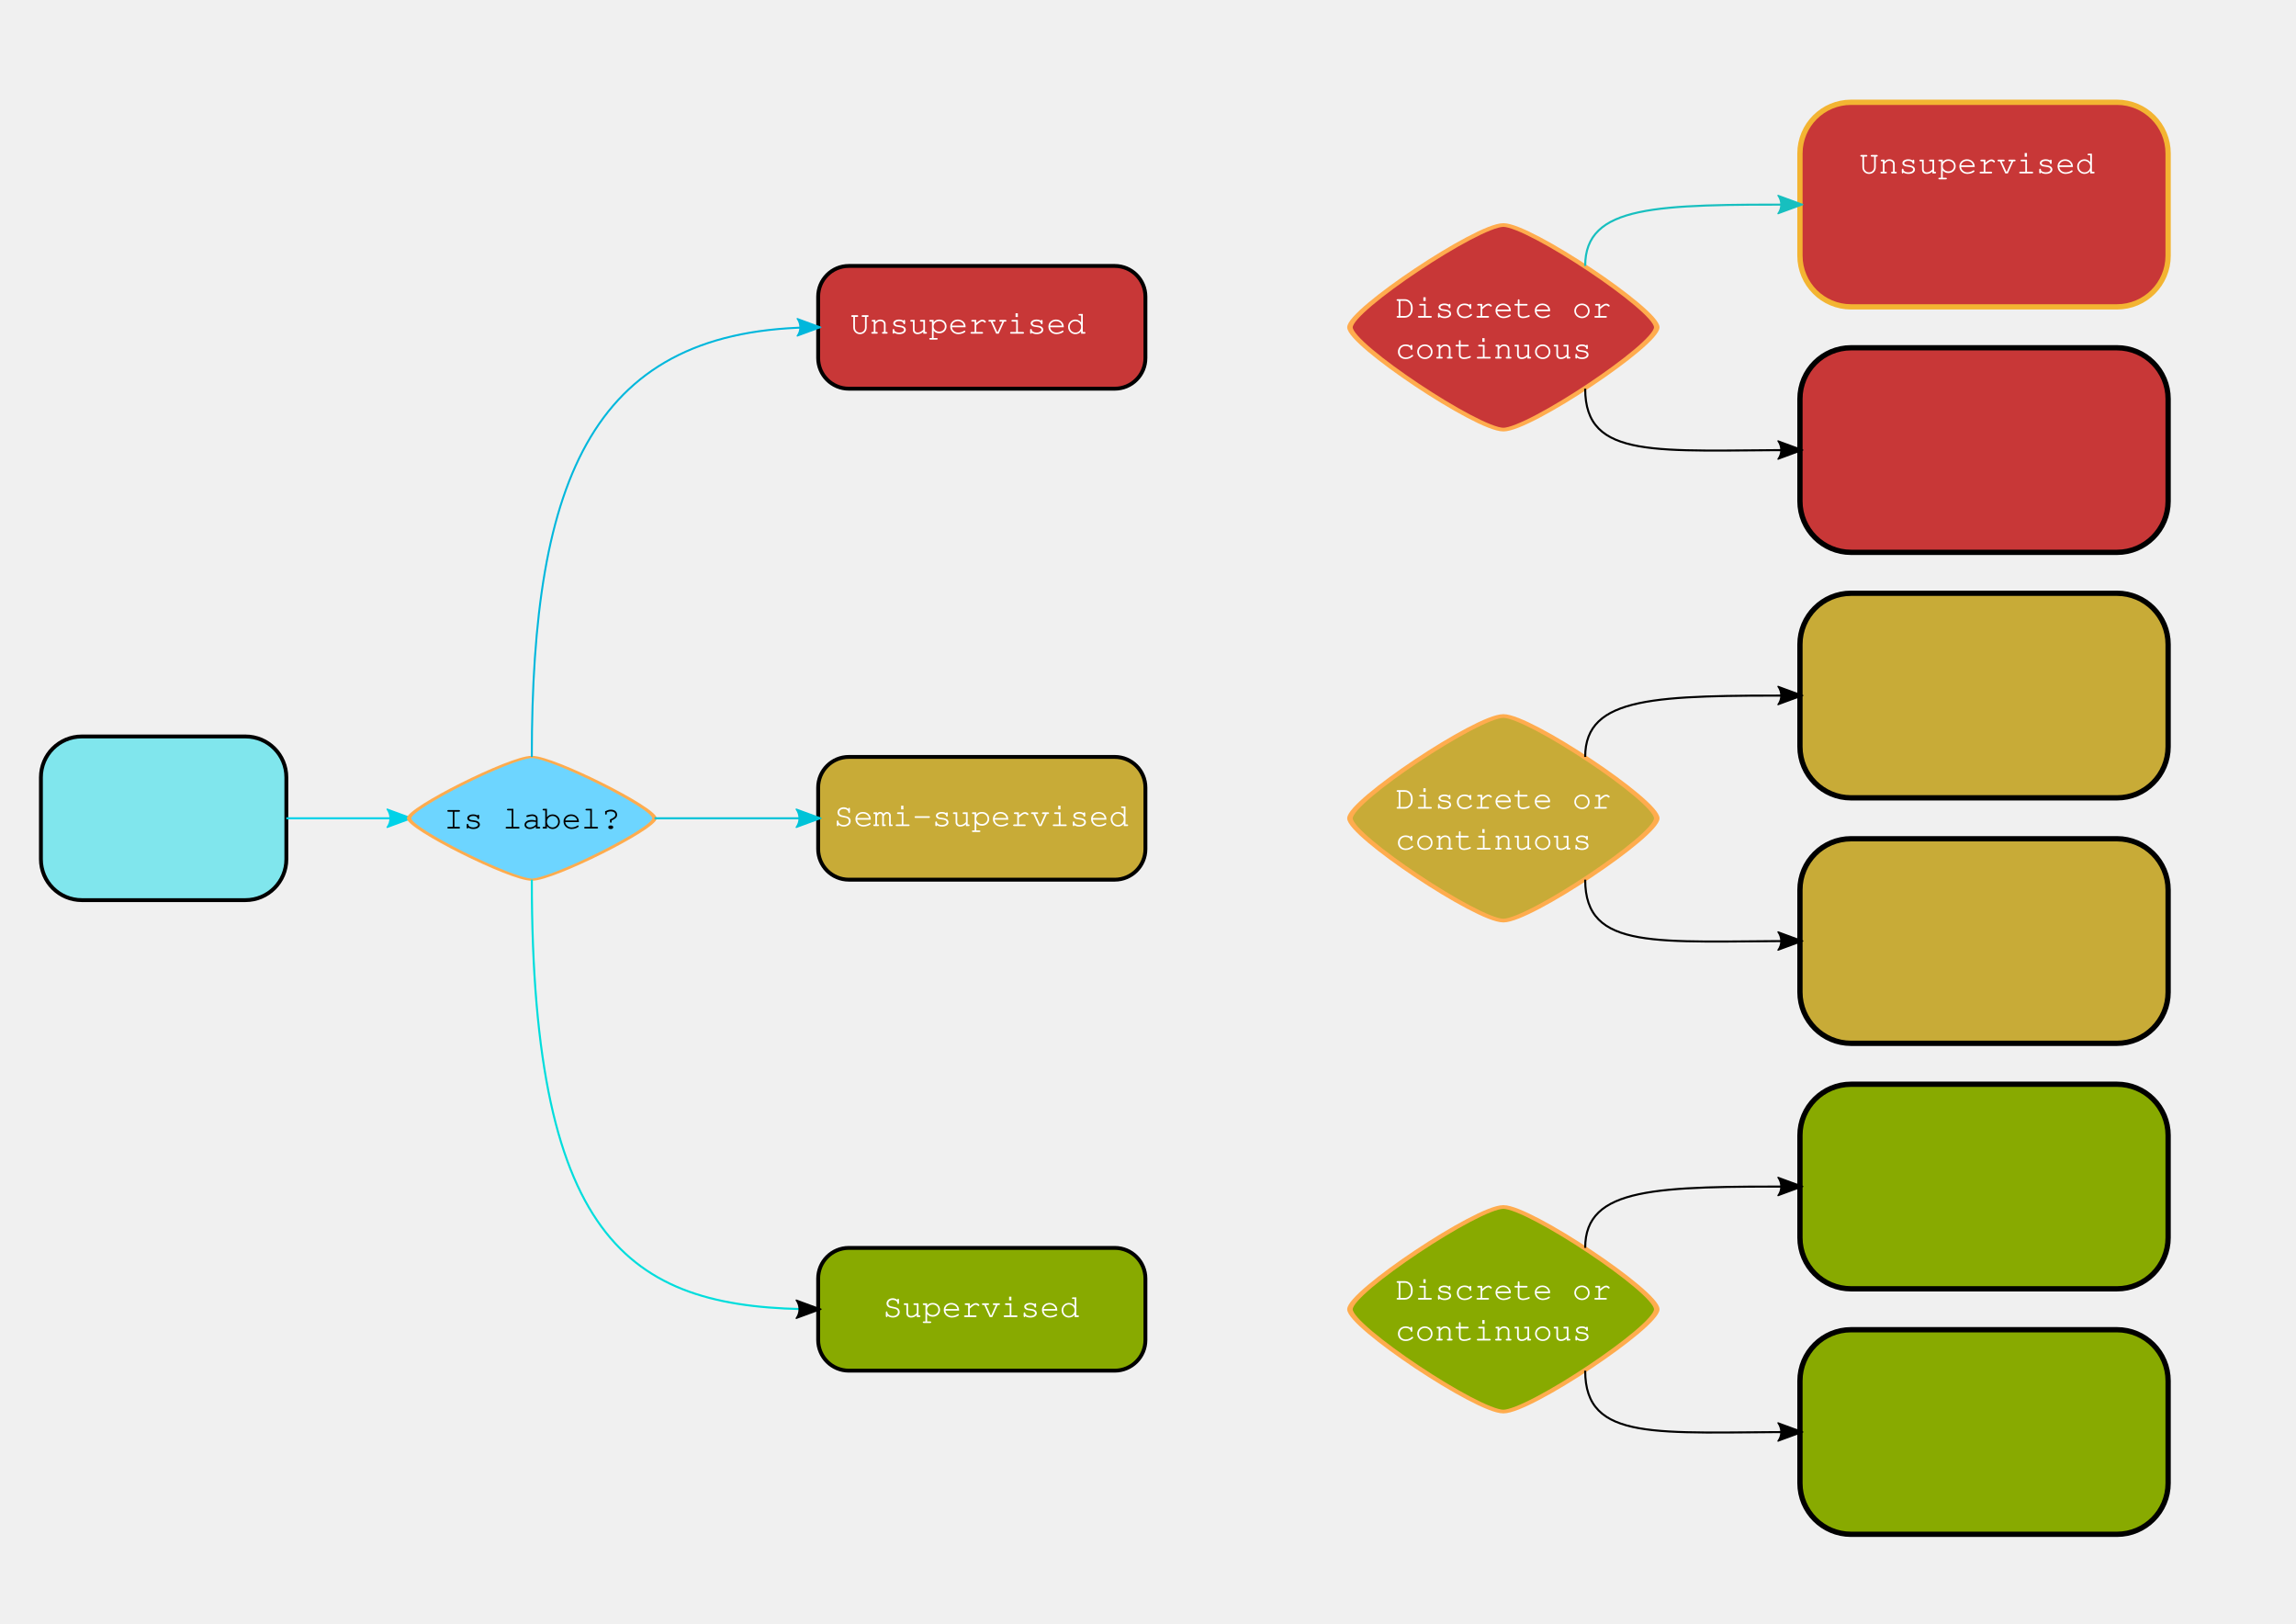
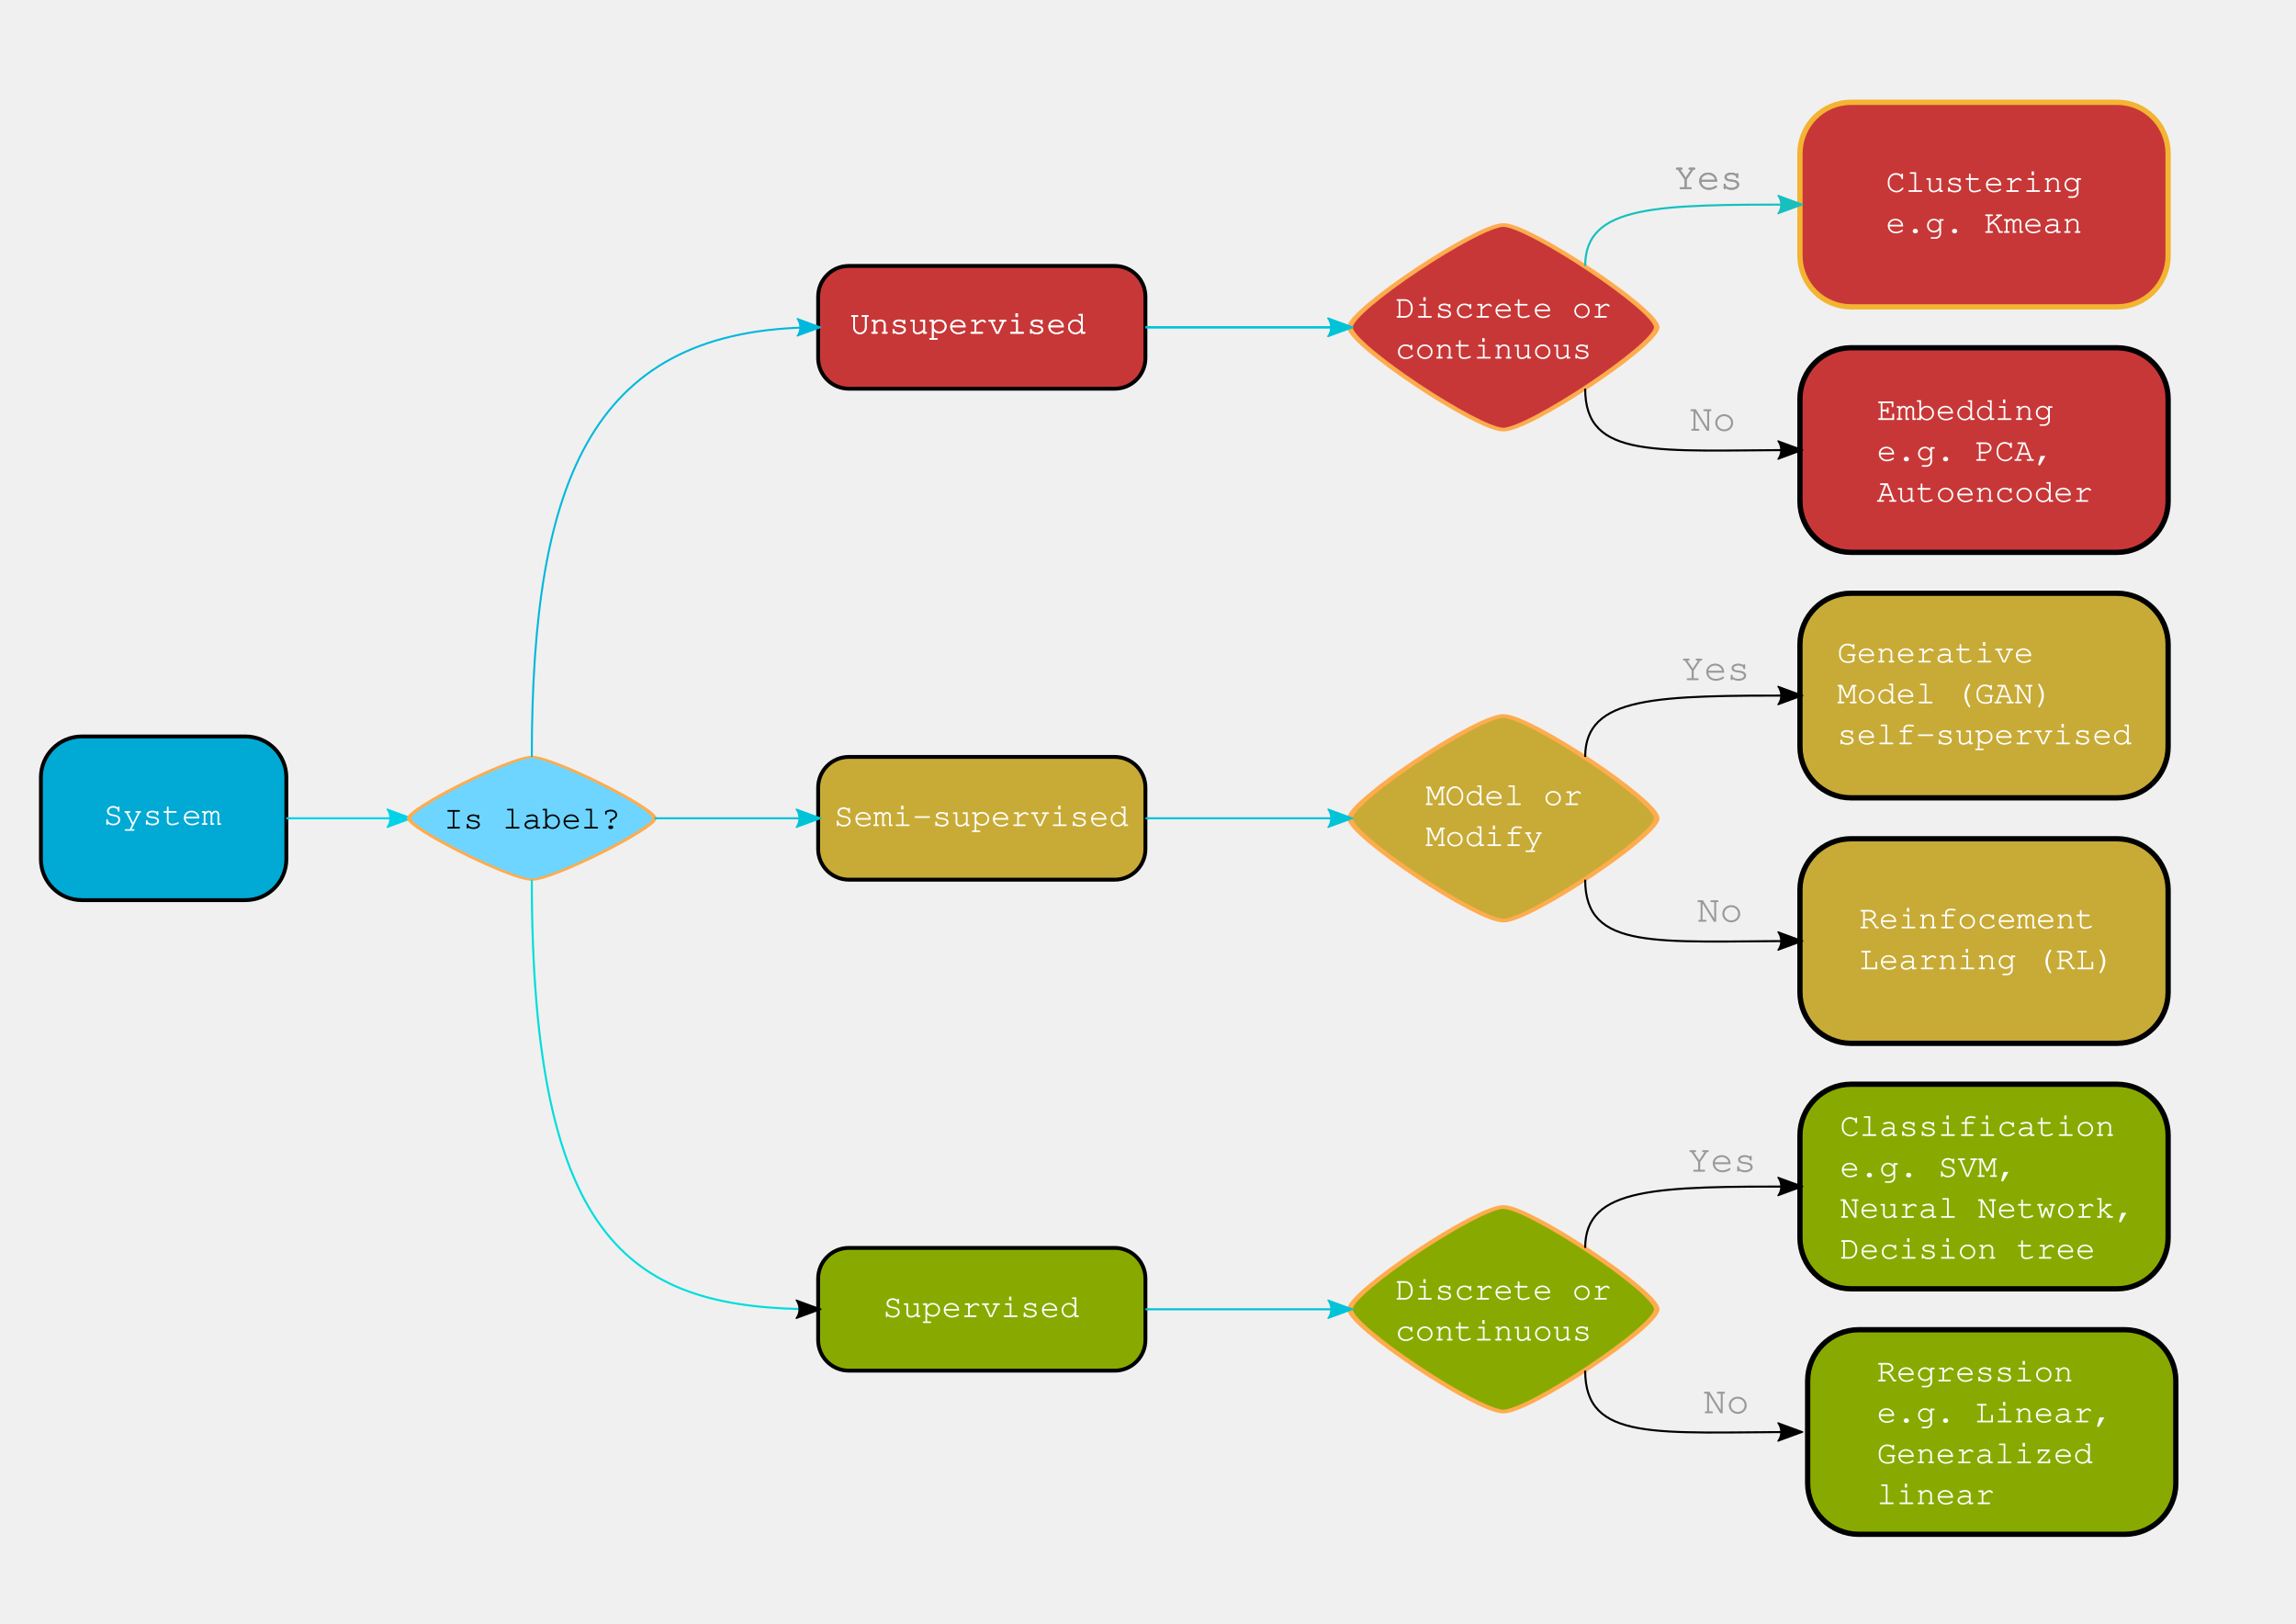
<svg xmlns="http://www.w3.org/2000/svg" xmlns:ns1="http://www.openswatchbook.org/uri/2009/osb" width="297mm" height="210mm" viewBox="0 0 297 210" version="1.1" id="svg10931">
  <defs id="defs10925">
    <marker style="overflow:visible;" id="marker27024" refX="0.0" refY="0.0" orient="auto">
      <path transform="scale(1.1) rotate(180) translate(1,0)" d="M 8.719,4.034 L -2.207,0.016 L 8.719,-4.002 C 6.973,-1.63 6.983,1.616 8.719,4.034 z " style="fill-rule:evenodd;stroke-width:0.625;stroke-linejoin:round;stroke:#000000;stroke-opacity:1;fill:#000000;fill-opacity:1" id="path27022" />
    </marker>
    <marker style="overflow:visible;" id="marker26924" refX="0.0" refY="0.0" orient="auto">
      <path transform="scale(1.1) rotate(180) translate(1,0)" d="M 8.719,4.034 L -2.207,0.016 L 8.719,-4.002 C 6.973,-1.63 6.983,1.616 8.719,4.034 z " style="fill-rule:evenodd;stroke-width:0.625;stroke-linejoin:round;stroke:#000000;stroke-opacity:1;fill:#000000;fill-opacity:1" id="path26922" />
    </marker>
    <marker style="overflow:visible;" id="marker26830" refX="0.0" refY="0.0" orient="auto">
      <path transform="scale(1.1) rotate(180) translate(1,0)" d="M 8.719,4.034 L -2.207,0.016 L 8.719,-4.002 C 6.973,-1.63 6.983,1.616 8.719,4.034 z " style="fill-rule:evenodd;stroke-width:0.625;stroke-linejoin:round;stroke:#000000;stroke-opacity:1;fill:#000000;fill-opacity:1" id="path26828" />
    </marker>
    <marker style="overflow:visible;" id="marker26742" refX="0.0" refY="0.0" orient="auto">
      <path transform="scale(1.1) rotate(180) translate(1,0)" d="M 8.719,4.034 L -2.207,0.016 L 8.719,-4.002 C 6.973,-1.63 6.983,1.616 8.719,4.034 z " style="fill-rule:evenodd;stroke-width:0.625;stroke-linejoin:round;stroke:#000000;stroke-opacity:1;fill:#000000;fill-opacity:1" id="path26740" />
    </marker>
    <marker style="overflow:visible;" id="marker26660" refX="0.0" refY="0.0" orient="auto">
      <path transform="scale(1.1) rotate(180) translate(1,0)" d="M 8.719,4.034 L -2.207,0.016 L 8.719,-4.002 C 6.973,-1.63 6.983,1.616 8.719,4.034 z " style="fill-rule:evenodd;stroke-width:0.625;stroke-linejoin:round;stroke:#000000;stroke-opacity:1;fill:#000000;fill-opacity:1" id="path26658" />
    </marker>
    <marker style="overflow:visible;" id="marker26584" refX="0.0" refY="0.0" orient="auto">
      <path transform="scale(1.1) rotate(180) translate(1,0)" d="M 8.719,4.034 L -2.207,0.016 L 8.719,-4.002 C 6.973,-1.63 6.983,1.616 8.719,4.034 z " style="fill-rule:evenodd;stroke-width:0.625;stroke-linejoin:round;stroke:#17bfbf;stroke-opacity:1;fill:#17bfbf;fill-opacity:1" id="path26582" />
    </marker>
    <marker style="overflow:visible;" id="marker26137" refX="0.0" refY="0.0" orient="auto">
      <path transform="scale(1.1) rotate(180) translate(1,0)" d="M 8.719,4.034 L -2.207,0.016 L 8.719,-4.002 C 6.973,-1.63 6.983,1.616 8.719,4.034 z " style="fill-rule:evenodd;stroke-width:0.625;stroke-linejoin:round;stroke:#00d2e8;stroke-opacity:1;fill:#00d2e8;fill-opacity:1" id="path26135" />
    </marker>
    <marker style="overflow:visible;" id="marker26067" refX="0.0" refY="0.0" orient="auto">
      <path transform="scale(1.1) rotate(180) translate(1,0)" d="M 8.719,4.034 L -2.207,0.016 L 8.719,-4.002 C 6.973,-1.63 6.983,1.616 8.719,4.034 z " style="fill-rule:evenodd;stroke-width:0.625;stroke-linejoin:round;stroke:#00b7dc;stroke-opacity:1;fill:#00b7dc;fill-opacity:1" id="path26065" />
    </marker>
    <marker style="overflow:visible;" id="marker26009" refX="0.0" refY="0.0" orient="auto">
      <path transform="scale(1.1) rotate(180) translate(1,0)" d="M 8.719,4.034 L -2.207,0.016 L 8.719,-4.002 C 6.973,-1.63 6.983,1.616 8.719,4.034 z " style="fill-rule:evenodd;stroke-width:0.625;stroke-linejoin:round;stroke:#000000;stroke-opacity:1;fill:#000000;fill-opacity:1" id="path26007" />
    </marker>
    <marker style="overflow:visible;" id="Arrow2Lend" refX="0.0" refY="0.0" orient="auto">
      <path transform="scale(1.1) rotate(180) translate(1,0)" d="M 8.719,4.034 L -2.207,0.016 L 8.719,-4.002 C 6.973,-1.63 6.983,1.616 8.719,4.034 z " style="fill-rule:evenodd;stroke-width:0.625;stroke-linejoin:round;stroke:#00c3d8;stroke-opacity:1;fill:#00c3d8;fill-opacity:1" id="path25197" />
    </marker>
    <marker style="overflow:visible;" id="marker25667" refX="0.0" refY="0.0" orient="auto">
      <path transform="scale(0.4) rotate(180) translate(10,0)" style="fill-rule:evenodd;stroke:#000000;stroke-width:1pt;stroke-opacity:1;fill:#000000;fill-opacity:1" d="M 0.0,0.0 L 5.0,-5.0 L -12.5,0.0 L 5.0,5.0 L 0.0,0.0 z " id="path25665" />
    </marker>
    <rect x="63.5" y="66.146" width="10.583" height="23.812" id="rect25538" />
    <marker style="overflow:visible;" id="Arrow2Mend" refX="0.0" refY="0.0" orient="auto">
      <path transform="scale(0.6) rotate(180) translate(0,0)" d="M 8.719,4.034 L -2.207,0.016 L 8.719,-4.002 C 6.973,-1.63 6.983,1.616 8.719,4.034 z " style="fill-rule:evenodd;stroke-width:0.625;stroke-linejoin:round;stroke:#000000;stroke-opacity:1;fill:#000000;fill-opacity:1" id="path25203" />
    </marker>
    <marker style="overflow:visible;" id="Arrow1Mend" refX="0.0" refY="0.0" orient="auto">
      <path transform="scale(0.4) rotate(180) translate(10,0)" style="fill-rule:evenodd;stroke:#000000;stroke-width:1pt;stroke-opacity:1;fill:#000000;fill-opacity:1" d="M 0.0,0.0 L 5.0,-5.0 L -12.5,0.0 L 5.0,5.0 L 0.0,0.0 z " id="path25185" />
    </marker>
    <marker style="overflow:visible" id="EmptyTriangleOutM" refX="0.0" refY="0.0" orient="auto">
      <path transform="scale(0.4) translate(-4.5,0)" style="fill-rule:evenodd;fill:#ffffff;stroke:#000000;stroke-width:1pt;stroke-opacity:1" d="M 5.77,0.0 L -2.88,5.0 L -2.88,-5.0 L 5.77,0.0 z " id="path25339" />
    </marker>
    <linearGradient id="linearGradient22619" ns1:paint="solid">
      <stop style="stop-color:#80e6ed;stop-opacity:1;" offset="0" id="stop22617" />
    </linearGradient>
    <symbol id="american_and">
      <g stroke-miterlimit="10" id="g13873">
        <path d="M 0.008,25.244 H 11.919 M 0.008,54.108 H 11.919 M 79.382,39.677 H 67.472" id="path13869" style="stroke-width:0.265" />
        <path d="m 11.919,10.814 v 57.728 c 27.776,0 55.553,-14.432 55.553,-28.863 0,-14.432 -27.776,-28.863 -55.553,-28.863" id="path13871" style="stroke-width:0.265" />
      </g>
    </symbol>
    <symbol id="core_transformer">
      <g stroke-miterlimit="10" id="g14189">
        <path d="m 23.709,23.417 c 4.356,0 7.885,2.168 7.885,4.838 0,2.67 -3.528,4.838 -7.885,4.838 -2.173,0 -3.943,-0.885 -3.943,-1.971 0,-1.092 1.77,-1.971 3.942,-1.971 4.357,0 7.885,2.162 7.885,4.832 0,2.675 -3.528,4.838 -7.885,4.838 -2.173,0 -3.943,-0.879 -3.943,-1.971 0,-1.086 1.77,-1.971 3.942,-1.971 4.357,0 7.885,2.168 7.885,4.838 0,2.67 -3.528,4.837 -7.885,4.837 -2.173,0 -3.943,-0.885 -3.943,-1.971 0,-1.092 1.77,-1.971 3.942,-1.971 4.357,0 7.885,2.163 7.885,4.838 0,2.67 -3.528,4.832 -7.885,4.832 -2.173,0 -3.943,-0.88 -3.943,-1.971 0,-1.087 1.77,-1.971 3.942,-1.971 4.357,0 7.885,2.168 7.885,4.837 0,2.67 -3.528,4.838 -7.885,4.838 m 31.961,-0.007 c -4.356,0 -7.885,-2.168 -7.885,-4.837 0,-2.67 3.528,-4.838 7.885,-4.838 2.173,0 3.937,0.885 3.937,1.971 0,1.092 -1.764,1.971 -3.937,1.971 -4.356,0 -7.885,-2.162 -7.885,-4.832 0,-2.675 3.528,-4.837 7.885,-4.837 2.173,0 3.937,0.879 3.937,1.971 0,1.086 -1.764,1.971 -3.937,1.971 -4.356,0 -7.885,-2.168 -7.885,-4.838 0,-2.67 3.528,-4.838 7.885,-4.838 2.173,0 3.937,0.885 3.937,1.971 0,1.092 -1.764,1.971 -3.937,1.971 -4.356,0 -7.885,-2.162 -7.885,-4.837 0,-2.67 3.528,-4.832 7.885,-4.832 2.173,0 3.937,0.879 3.937,1.971 0,1.087 -1.764,1.971 -3.937,1.971 -4.356,0 -7.885,-2.168 -7.885,-4.837 0,-2.67 3.528,-4.838 7.885,-4.838" id="path14183" style="stroke-width:0.265" />
        <path d="M 0.266,0.29 H 23.92 V 23.945 m 0,31.539 V 79.138 H 0.266 M 79.113,0.291 H 55.458 V 23.946 m 0,31.539 v 23.655 h 23.655" id="path14185" style="stroke-width:0.265" />
        <path d="M 41.662,59.423 V 19.997 M 37.72,59.423 V 19.997" id="path14187" style="stroke-width:0.265" />
      </g>
    </symbol>
    <symbol id="ic_arrow_forward_24px">
      <path d="M 3.175,1.058 2.802,1.431 4.278,2.91 H 1.058 V 3.44 H 4.278 L 2.802,4.919 3.175,5.292 5.292,3.175 Z" id="path25018" style="stroke-width:0.265" />
    </symbol>
+     <marker style="overflow:visible" id="Arrow2Lend-7" refX="0" refY="0" orient="auto">
+       <path transform="matrix(-1.1,0,0,-1.1,-1.1,0)" d="M 8.719,4.034 -2.207,0.016 8.719,-4.002 c -1.745,2.372 -1.735,5.617 -6e-7,8.035 z" style="fill:#00c3d8;fill-opacity:1;fill-rule:evenodd;stroke:#00c3d8;stroke-width:0.625;stroke-linejoin:round;stroke-opacity:1" id="path25197-6" />
+     </marker>
+     <marker style="overflow:visible" id="Arrow2Lend-7-8" refX="0" refY="0" orient="auto">
+       <path transform="matrix(-1.1,0,0,-1.1,-1.1,0)" d="M 8.719,4.034 -2.207,0.016 8.719,-4.002 c -1.745,2.372 -1.735,5.617 -6e-7,8.035 z" style="fill:#00c3d8;fill-opacity:1;fill-rule:evenodd;stroke:#00c3d8;stroke-width:0.625;stroke-linejoin:round;stroke-opacity:1" id="path25197-6-3" />
+     </marker>
+     <marker style="overflow:visible" id="Arrow2Lend-7-8-2" refX="0" refY="0" orient="auto">
+       <path transform="matrix(-1.1,0,0,-1.1,-1.1,0)" d="M 8.719,4.034 -2.207,0.016 8.719,-4.002 c -1.745,2.372 -1.735,5.617 -6e-7,8.035 z" style="fill:#00c3d8;fill-opacity:1;fill-rule:evenodd;stroke:#00c3d8;stroke-width:0.625;stroke-linejoin:round;stroke-opacity:1" id="path25197-6-3-9" />
+     </marker>
+     <marker style="overflow:visible" id="Arrow2Lend-7-8-0" refX="0" refY="0" orient="auto">
+       <path transform="matrix(-1.1,0,0,-1.1,-1.1,0)" d="M 8.719,4.034 -2.207,0.016 8.719,-4.002 c -1.745,2.372 -1.735,5.617 -6e-7,8.035 z" style="fill:#00c3d8;fill-opacity:1;fill-rule:evenodd;stroke:#00c3d8;stroke-width:0.625;stroke-linejoin:round;stroke-opacity:1" id="path25197-6-3-92" />
+     </marker>
  </defs>
  <g id="layer1">
-     <rect style="opacity:1;fill:#80e6ed;fill-opacity:1;fill-rule:evenodd;stroke:#000000;stroke-width:0.5;stroke-linecap:round;stroke-linejoin:round;stroke-miterlimit:4;stroke-dasharray:none" id="rect20697" width="31.75" height="21.167" x="5.292" y="95.25" ry="5.292" />
+     <rect style="opacity:1;fill:#00aad4;fill-opacity:1;fill-rule:evenodd;stroke:#000000;stroke-width:0.5;stroke-linecap:round;stroke-linejoin:round;stroke-miterlimit:4;stroke-dasharray:none" id="rect20697" width="31.75" height="21.167" x="5.292" y="95.25" ry="5.292" />
    <path style="opacity:1;fill:none;stroke:#00d2e8;stroke-width:0.265;stroke-linecap:butt;stroke-linejoin:miter;stroke-miterlimit:4;stroke-dasharray:none;stroke-opacity:1;marker-end:url(#marker26137)" d="M 37.042,105.833 H 52.917" id="path25174" />
    <path style="opacity:1;fill:#6dd5ff;fill-opacity:1;fill-rule:evenodd;stroke:#ffac4e;stroke-width:0.524;stroke-linecap:round;stroke-linejoin:round;stroke-miterlimit:4;stroke-dasharray:none;stroke-dashoffset:0;stroke-opacity:1" id="path25522" d="m 91.281,41.01 c 0,2.47 -12.083,14.552 -14.552,14.552 -2.47,0 -14.552,-12.083 -14.552,-14.552 0,-2.47 12.083,-14.552 14.552,-14.552 2.47,0 14.552,12.083 14.552,14.552 z" transform="matrix(1.090909,0,0,0.5454544,-14.91289,83.46402)" />
    <text xml:space="preserve" style="font-size:4.233px;line-height:1.25;font-family:Courier;-inkscape-font-specification:Courier;stroke-width:0.265" x="57.411" y="107.16" id="text25534">
      <tspan id="tspan25532" x="57.411" y="107.16" style="font-size:4.233px;stroke-width:0.265">Is label?</tspan>
    </text>
    <text xml:space="preserve" id="text25536" style="font-size:10.583px;line-height:1.25;font-family:Courier;-inkscape-font-specification:Courier;white-space:pre;shape-inside:url(#rect25538);" />
    <rect style="fill:#c83737;fill-opacity:1;fill-rule:evenodd;stroke:#000000;stroke-width:0.5;stroke-linecap:round;stroke-linejoin:round;stroke-miterlimit:4;stroke-dasharray:none" id="rect20697-7" width="42.333" height="15.875" x="105.833" y="34.396" ry="3.969" />
    <rect style="fill:#c8ab37;fill-opacity:1;fill-rule:evenodd;stroke:#000000;stroke-width:0.5;stroke-linecap:round;stroke-linejoin:round;stroke-miterlimit:4;stroke-dasharray:none" id="rect20697-9" width="42.333" height="15.875" x="105.833" y="97.896" ry="3.969" />
    <rect style="fill:#88aa00;fill-opacity:1;fill-rule:evenodd;stroke:#000000;stroke-width:0.5;stroke-linecap:round;stroke-linejoin:round;stroke-miterlimit:4;stroke-dasharray:none" id="rect20697-7-7" width="42.333" height="15.875" x="105.833" y="161.396" ry="3.969" />
    <path style="fill:none;stroke:#00b7dc;stroke-width:0.253px;stroke-linecap:butt;stroke-linejoin:miter;stroke-opacity:1;marker-end:url(#marker26067)" d="m 68.792,97.896 c 10e-7,-36.236 7.938,-55.562 37.042,-55.562" id="path25597" />
    <path style="fill:none;stroke:#00dddc;stroke-width:0.265;stroke-linecap:butt;stroke-linejoin:miter;stroke-miterlimit:4;stroke-dasharray:none;stroke-opacity:1;marker-end:url(#marker26009)" d="m 68.792,113.771 c 10e-7,47.625 13.229,55.562 37.042,55.562" id="path25599" />
    <path style="fill:none;stroke:#00c3d8;stroke-width:0.265;stroke-linecap:butt;stroke-linejoin:miter;stroke-miterlimit:4;stroke-dasharray:none;stroke-opacity:1;marker-end:url(#Arrow2Lend)" d="M 84.667,105.833 H 105.833" id="path25663" />
-     <text xml:space="preserve" style="font-size:4.233px;line-height:1.25;font-family:Courier;-inkscape-font-specification:Courier;stroke-width:0.265;fill:#ffffff;" x="109.969" y="43.155" id="text25534-0">
-       <tspan id="tspan25532-2" x="109.969" y="43.155" style="font-size:4.233px;stroke:none;stroke-width:0.265;stroke-opacity:1;fill:#ffffff;">Unsupervised</tspan>
+     <text xml:space="preserve" style="font-size:4.233px;line-height:1.25;font-family:Courier;-inkscape-font-specification:Courier;fill:#ffffff;stroke-width:0.265" x="109.969" y="43.155" id="text25534-0">
+       <tspan id="tspan25532-2" x="109.969" y="43.155" style="font-size:4.233px;fill:#ffffff;stroke:none;stroke-width:0.265;stroke-opacity:1">Unsupervised</tspan>
    </text>
-     <text xml:space="preserve" style="font-size:4.233px;line-height:1.25;font-family:Courier;-inkscape-font-specification:Courier;stroke-width:0.265;fill:#ffffff;" x="107.866" y="106.843" id="text25534-0-4">
-       <tspan id="tspan25532-2-5" x="107.866" y="106.843" style="font-size:4.233px;stroke-width:0.265;fill:#ffffff;">Semi-supervised</tspan>
+     <text xml:space="preserve" style="font-size:4.233px;line-height:1.25;font-family:Courier;-inkscape-font-specification:Courier;fill:#ffffff;stroke-width:0.265" x="107.866" y="106.843" id="text25534-0-4">
+       <tspan id="tspan25532-2-5" x="107.866" y="106.843" style="font-size:4.233px;fill:#ffffff;stroke-width:0.265">Semi-supervised</tspan>
    </text>
-     <text xml:space="preserve" style="font-size:4.233px;line-height:1.25;font-family:Courier;-inkscape-font-specification:Courier;stroke-width:0.265;fill:#ffffff;" x="114.212" y="170.343" id="text25534-0-49">
-       <tspan id="tspan25532-2-9" x="114.212" y="170.343" style="font-size:4.233px;stroke-width:0.265;fill:#ffffff;">Supervised</tspan>
+     <text xml:space="preserve" style="font-size:4.233px;line-height:1.25;font-family:Courier;-inkscape-font-specification:Courier;fill:#ffffff;stroke-width:0.265" x="114.212" y="170.343" id="text25534-0-49">
+       <tspan id="tspan25532-2-9" x="114.212" y="170.343" style="font-size:4.233px;fill:#ffffff;stroke-width:0.265">Supervised</tspan>
    </text>
    <path style="fill:#c83737;fill-opacity:1;fill-rule:evenodd;stroke:#ffac4e;stroke-width:0.524;stroke-linecap:round;stroke-linejoin:round;stroke-miterlimit:4;stroke-dasharray:none;stroke-dashoffset:0;stroke-opacity:1" id="path25522-3" transform="matrix(1.363636,0,0,0.9090907,89.83806,5.051146)" d="m 91.281,41.01 c 0,2.47 -12.083,14.552 -14.552,14.552 -2.47,0 -14.552,-12.083 -14.552,-14.552 0,-2.47 12.083,-14.552 14.552,-14.552 2.47,0 14.552,12.083 14.552,14.552 z" />
-     <text xml:space="preserve" style="font-size:4.233px;line-height:1.25;font-family:Courier;-inkscape-font-specification:Courier;stroke-width:0.265;fill:#ffffff;" x="180.505" y="41.084" id="text25534-6">
-       <tspan id="tspan25532-5" x="180.505" y="41.084" style="font-size:4.233px;stroke-width:0.265;fill:#ffffff;">Discrete or</tspan>
-       <tspan x="180.505" y="46.375" style="font-size:4.233px;stroke-width:0.265;fill:#ffffff;" id="tspan26341">continuous</tspan>
+     <text xml:space="preserve" style="font-size:4.233px;line-height:1.25;font-family:Courier;-inkscape-font-specification:Courier;fill:#ffffff;stroke-width:0.265" x="180.505" y="41.084" id="text25534-6">
+       <tspan id="tspan25532-5" x="180.505" y="41.084" style="font-size:4.233px;fill:#ffffff;stroke-width:0.265">Discrete or</tspan>
+       <tspan x="180.505" y="46.375" style="font-size:4.233px;fill:#ffffff;stroke-width:0.265" id="tspan26341">continuous</tspan>
    </text>
    <path style="fill:#c8ab37;fill-opacity:1;fill-rule:evenodd;stroke:#ffac4e;stroke-width:0.524;stroke-linecap:round;stroke-linejoin:round;stroke-miterlimit:4;stroke-dasharray:none;stroke-dashoffset:0;stroke-opacity:1" id="path25522-3-8" transform="matrix(1.363636,0,0,0.9090907,89.83806,68.55115)" d="m 91.281,41.01 c 0,2.47 -12.083,14.552 -14.552,14.552 -2.47,0 -14.552,-12.083 -14.552,-14.552 0,-2.47 12.083,-14.552 14.552,-14.552 2.47,0 14.552,12.083 14.552,14.552 z" />
-     <text xml:space="preserve" style="font-size:4.233px;line-height:1.25;font-family:Courier;-inkscape-font-specification:Courier;stroke-width:0.265;fill:#ffffff;" x="180.505" y="104.584" id="text25534-6-0">
-       <tspan id="tspan25532-5-9" x="180.505" y="104.584" style="font-size:4.233px;stroke-width:0.265;fill:#ffffff;">Discrete or</tspan>
-       <tspan x="180.505" y="109.875" style="font-size:4.233px;stroke-width:0.265;fill:#ffffff;" id="tspan26341-5">continuous</tspan>
+     <text xml:space="preserve" style="font-size:4.233px;line-height:1.25;font-family:Courier;-inkscape-font-specification:Courier;fill:#ffffff;stroke-width:0.265" x="184.399" y="104.128" id="text25534-6-0">
+       <tspan id="tspan25532-5-9" x="184.399" y="104.128" style="font-size:4.233px;fill:#ffffff;stroke-width:0.265">MOdel or</tspan>
+       <tspan x="184.399" y="109.42" style="font-size:4.233px;fill:#ffffff;stroke-width:0.265" id="tspan26341-5">Modify</tspan>
    </text>
    <path style="fill:#88aa00;fill-opacity:1;fill-rule:evenodd;stroke:#ffac4e;stroke-width:0.524;stroke-linecap:round;stroke-linejoin:round;stroke-miterlimit:4;stroke-dasharray:none;stroke-dashoffset:0;stroke-opacity:1" id="path25522-3-5" transform="matrix(1.363636,0,0,0.9090907,89.83806,132.0512)" d="m 91.281,41.01 c 0,2.47 -12.083,14.552 -14.552,14.552 -2.47,0 -14.552,-12.083 -14.552,-14.552 0,-2.47 12.083,-14.552 14.552,-14.552 2.47,0 14.552,12.083 14.552,14.552 z" />
-     <text xml:space="preserve" style="font-size:4.233px;line-height:1.25;font-family:Courier;-inkscape-font-specification:Courier;stroke-width:0.265;fill:#ffffff;" x="180.505" y="168.084" id="text25534-6-1">
-       <tspan id="tspan25532-5-0" x="180.505" y="168.084" style="font-size:4.233px;stroke-width:0.265;fill:#ffffff;">Discrete or</tspan>
-       <tspan x="180.505" y="173.375" style="font-size:4.233px;stroke-width:0.265;fill:#ffffff;" id="tspan26341-9">continuous</tspan>
+     <text xml:space="preserve" style="font-size:4.233px;line-height:1.25;font-family:Courier;-inkscape-font-specification:Courier;fill:#ffffff;stroke-width:0.265" x="180.505" y="168.084" id="text25534-6-1">
+       <tspan id="tspan25532-5-0" x="180.505" y="168.084" style="font-size:4.233px;fill:#ffffff;stroke-width:0.265">Discrete or</tspan>
+       <tspan x="180.505" y="173.375" style="font-size:4.233px;fill:#ffffff;stroke-width:0.265" id="tspan26341-9">continuous</tspan>
    </text>
    <rect style="fill:#c83737;fill-opacity:1;fill-rule:evenodd;stroke:#f3b432;stroke-width:0.685;stroke-linecap:round;stroke-linejoin:round;stroke-miterlimit:4;stroke-dasharray:none;stroke-opacity:1" id="rect20697-7-0" width="47.625" height="26.458" x="232.833" y="13.229" ry="6.615" />
-     <text xml:space="preserve" style="font-size:4.233px;line-height:1.25;font-family:Courier;-inkscape-font-specification:Courier;stroke-width:0.265;fill:#ffffff;" x="240.503" y="22.43" id="text25534-0-1">
-       <tspan id="tspan25532-2-6" x="240.503" y="22.43" style="font-size:4.233px;stroke-width:0.265;fill:#ffffff;">Unsupervised</tspan>
+     <text xml:space="preserve" style="font-size:4.233px;line-height:1.25;font-family:Courier;-inkscape-font-specification:Courier;fill:#ffffff;stroke-width:0.265" x="243.947" y="24.822" id="text25534-0-1">
+       <tspan id="tspan25532-2-6" x="243.947" y="24.822" style="font-size:4.233px;fill:#ffffff;stroke-width:0.265">Clustering</tspan>
+       <tspan x="243.947" y="30.114" style="font-size:4.233px;fill:#ffffff;stroke-width:0.265" id="tspan27230">e.g. Kmean</tspan>
    </text>
    <rect style="fill:#c83737;fill-opacity:1;fill-rule:evenodd;stroke:#000000;stroke-width:0.685;stroke-linecap:round;stroke-linejoin:round;stroke-miterlimit:4;stroke-dasharray:none" id="rect20697-7-0-3" width="47.625" height="26.458" x="232.833" y="44.979" ry="6.615" />
    <rect style="fill:#c8ab37;fill-opacity:1;fill-rule:evenodd;stroke:#000000;stroke-width:0.685;stroke-linecap:round;stroke-linejoin:round;stroke-miterlimit:4;stroke-dasharray:none" id="rect20697-7-0-6" width="47.625" height="26.458" x="232.833" y="76.729" ry="6.615" />
    <rect style="fill:#c8ab37;fill-opacity:1;fill-rule:evenodd;stroke:#000000;stroke-width:0.685;stroke-linecap:round;stroke-linejoin:round;stroke-miterlimit:4;stroke-dasharray:none" id="rect20697-7-0-0" width="47.625" height="26.458" x="232.833" y="108.479" ry="6.615" />
    <rect style="fill:#88aa00;fill-opacity:1;fill-rule:evenodd;stroke:#000000;stroke-width:0.685;stroke-linecap:round;stroke-linejoin:round;stroke-miterlimit:4;stroke-dasharray:none" id="rect20697-7-0-2" width="47.625" height="26.458" x="232.833" y="140.229" ry="6.615" />
-     <rect style="fill:#88aa00;fill-opacity:1;fill-rule:evenodd;stroke:#000000;stroke-width:0.685;stroke-linecap:round;stroke-linejoin:round;stroke-miterlimit:4;stroke-dasharray:none" id="rect20697-7-0-30" width="47.625" height="26.458" x="232.833" y="171.979" ry="6.615" />
-     <path style="fill:none;stroke:#17bfbf;stroke-width:0.265;stroke-linecap:butt;stroke-linejoin:miter;stroke-opacity:1;stroke-miterlimit:4;stroke-dasharray:none;marker-end:url(#marker26584)" d="m 205.052,34.396 c 0,-7.938 9.26,-7.938 27.781,-7.938" id="path26492" />
+     <rect style="fill:#88aa00;fill-opacity:1;fill-rule:evenodd;stroke:#000000;stroke-width:0.685;stroke-linecap:round;stroke-linejoin:round;stroke-miterlimit:4;stroke-dasharray:none" id="rect20697-7-0-30" width="47.625" height="26.458" x="233.83" y="171.979" ry="6.615" />
+     <path style="fill:none;stroke:#17bfbf;stroke-width:0.265;stroke-linecap:butt;stroke-linejoin:miter;stroke-miterlimit:4;stroke-dasharray:none;stroke-opacity:1;marker-end:url(#marker26584)" d="m 205.052,34.396 c 0,-7.938 9.26,-7.938 27.781,-7.938" id="path26492" />
    <path style="fill:none;stroke:#000000;stroke-width:0.265px;stroke-linecap:butt;stroke-linejoin:miter;stroke-opacity:1;marker-end:url(#marker26660)" d="m 205.052,50.271 c 0,9.26 9.26,7.938 27.781,7.938" id="path26494" />
    <path style="fill:none;stroke:#000000;stroke-width:0.265px;stroke-linecap:butt;stroke-linejoin:miter;stroke-opacity:1;marker-end:url(#marker26742)" d="m 205.052,97.896 c 0,-7.938 9.26,-7.938 27.781,-7.938" id="path26492-1" />
    <path style="fill:none;stroke:#000000;stroke-width:0.265px;stroke-linecap:butt;stroke-linejoin:miter;stroke-opacity:1;marker-end:url(#marker26830)" d="m 205.052,113.771 c 0,9.26 9.26,7.938 27.781,7.938" id="path26494-4" />
    <path style="fill:none;stroke:#000000;stroke-width:0.265px;stroke-linecap:butt;stroke-linejoin:miter;stroke-opacity:1;marker-end:url(#marker26924)" d="m 205.052,161.396 c 0,-7.938 9.26,-7.938 27.781,-7.938" id="path26492-7" />
    <path style="fill:none;stroke:#000000;stroke-width:0.265px;stroke-linecap:butt;stroke-linejoin:miter;stroke-opacity:1;marker-end:url(#marker27024)" d="m 205.052,177.271 c 0,9.26 9.26,7.938 27.781,7.938" id="path26494-4-1" />
+     <text xml:space="preserve" style="font-size:4.233px;line-height:1.25;font-family:Courier;-inkscape-font-specification:Courier;fill:#ffffff;stroke-width:0.265" x="242.783" y="54.313" id="text25534-0-1-6">
+       <tspan id="tspan25532-2-6-6" x="242.783" y="54.313" style="font-size:4.233px;fill:#ffffff;stroke-width:0.265">Embedding</tspan>
+       <tspan x="242.783" y="59.605" style="font-size:4.233px;fill:#ffffff;stroke-width:0.265" id="tspan27232">e.g. PCA,</tspan>
+       <tspan x="242.783" y="64.896" style="font-size:4.233px;fill:#ffffff;stroke-width:0.265" id="tspan27236">Autoencoder</tspan>
+     </text>
+     <text xml:space="preserve" style="font-size:4.233px;line-height:1.25;font-family:Courier;-inkscape-font-specification:Courier;fill:#ffffff;stroke-width:0.265" x="238.003" y="146.917" id="text25534-0-1-7">
+       <tspan x="238.003" y="146.917" style="font-size:4.233px;fill:#ffffff;stroke-width:0.265" id="tspan27230-5">Classification</tspan>
+       <tspan x="238.003" y="152.209" style="font-size:4.233px;fill:#ffffff;stroke-width:0.265" id="tspan27270">e.g. SVM,</tspan>
+       <tspan x="238.003" y="157.5" style="font-size:4.233px;fill:#ffffff;stroke-width:0.265" id="tspan27272">Neural Network,</tspan>
+       <tspan x="238.003" y="162.792" style="font-size:4.233px;fill:#ffffff;stroke-width:0.265" id="tspan27274">Decision tree</tspan>
+     </text>
+     <text xml:space="preserve" style="font-size:4.233px;line-height:1.25;font-family:Courier;-inkscape-font-specification:Courier;fill:#ffffff;stroke-width:0.265" x="242.78" y="178.667" id="text25534-0-1-7-8">
+       <tspan x="242.78" y="178.667" style="font-size:4.233px;fill:#ffffff;stroke-width:0.265" id="tspan27274-1">Regression</tspan>
+       <tspan x="242.78" y="183.959" style="font-size:4.233px;fill:#ffffff;stroke-width:0.265" id="tspan27318">e.g. Linear,</tspan>
+       <tspan x="242.78" y="189.25" style="font-size:4.233px;fill:#ffffff;stroke-width:0.265" id="tspan27320">Generalized </tspan>
+       <tspan x="242.78" y="194.542" style="font-size:4.233px;fill:#ffffff;stroke-width:0.265" id="tspan27322">linear</tspan>
+     </text>
+     <text xml:space="preserve" style="font-size:4.233px;line-height:1.25;font-family:Courier;-inkscape-font-specification:Courier;fill:#ffffff;stroke-width:0.265" x="237.648" y="85.676" id="text25534-0-1-6-2">
+       <tspan x="237.648" y="85.676" style="font-size:4.233px;fill:#ffffff;stroke-width:0.265" id="tspan27236-8">Generative</tspan>
+       <tspan x="237.648" y="90.968" style="font-size:4.233px;fill:#ffffff;stroke-width:0.265" id="tspan27404">Model (GAN)</tspan>
+       <tspan x="237.648" y="96.26" style="font-size:4.233px;fill:#ffffff;stroke-width:0.265" id="tspan27406">self-supervised</tspan>
+     </text>
+     <text xml:space="preserve" style="font-size:4.939px;line-height:1.25;font-family:Courier;-inkscape-font-specification:Courier;fill:#999999;stroke-width:0.265" x="216.553" y="24.47" id="text27410">
+       <tspan id="tspan27408" x="216.553" y="24.47" style="font-size:4.939px;fill:#999999;stroke-width:0.265">Yes</tspan>
+     </text>
+     <text xml:space="preserve" style="font-size:4.939px;line-height:1.25;font-family:Courier;-inkscape-font-specification:Courier;fill:#999999;stroke-width:0.265" x="216.553" y="24.47" id="text27410-0">
+       <tspan id="tspan27408-5" x="216.553" y="24.47" style="font-size:4.939px;fill:#999999;stroke-width:0.265">Yes</tspan>
+     </text>
+     <text xml:space="preserve" style="font-size:4.939px;line-height:1.25;font-family:Courier;-inkscape-font-specification:Courier;fill:#999999;stroke-width:0.265" x="218.585" y="55.714" id="text27410-0-6">
+       <tspan id="tspan27408-5-1" x="218.585" y="55.714" style="font-size:4.939px;fill:#999999;stroke-width:0.265">No</tspan>
+     </text>
+     <text xml:space="preserve" style="font-size:4.939px;line-height:1.25;font-family:Courier;-inkscape-font-specification:Courier;fill:#999999;stroke-width:0.265" x="217.463" y="87.97" id="text27410-0-8">
+       <tspan id="tspan27408-5-7" x="217.463" y="87.97" style="font-size:4.939px;fill:#999999;stroke-width:0.265">Yes</tspan>
+     </text>
+     <text xml:space="preserve" style="font-size:4.939px;line-height:1.25;font-family:Courier;-inkscape-font-specification:Courier;fill:#999999;stroke-width:0.265" x="219.496" y="119.214" id="text27410-0-6-5">
+       <tspan id="tspan27408-5-1-3" x="219.496" y="119.214" style="font-size:4.939px;fill:#999999;stroke-width:0.265">No</tspan>
+     </text>
+     <text xml:space="preserve" style="font-size:4.939px;line-height:1.25;font-family:Courier;-inkscape-font-specification:Courier;fill:#999999;stroke-width:0.265" x="218.305" y="151.538" id="text27410-0-7">
+       <tspan id="tspan27408-5-78" x="218.305" y="151.538" style="font-size:4.939px;fill:#999999;stroke-width:0.265">Yes</tspan>
+     </text>
+     <text xml:space="preserve" style="font-size:4.939px;line-height:1.25;font-family:Courier;-inkscape-font-specification:Courier;fill:#999999;stroke-width:0.265" x="220.338" y="182.782" id="text27410-0-6-7">
+       <tspan id="tspan27408-5-1-4" x="220.338" y="182.782" style="font-size:4.939px;fill:#999999;stroke-width:0.265">No</tspan>
+     </text>
+     <path style="fill:none;stroke:#00c3d8;stroke-width:0.265;stroke-linecap:butt;stroke-linejoin:miter;stroke-miterlimit:4;stroke-dasharray:none;stroke-opacity:1;marker-end:url(#Arrow2Lend-7)" d="M 148.167,42.333 H 174.625" id="path25663-1" />
+     <path style="fill:none;stroke:#00c3d8;stroke-width:0.265;stroke-linecap:butt;stroke-linejoin:miter;stroke-miterlimit:4;stroke-dasharray:none;stroke-opacity:1;marker-end:url(#Arrow2Lend-7-8)" d="M 148.167,42.333 H 174.625" id="path25663-1-1" />
+     <path style="fill:none;stroke:#00c3d8;stroke-width:0.265;stroke-linecap:butt;stroke-linejoin:miter;stroke-miterlimit:4;stroke-dasharray:none;stroke-opacity:1;marker-end:url(#Arrow2Lend-7-8-2)" d="M 148.167,105.833 H 174.625" id="path25663-1-1-3" />
+     <path style="fill:none;stroke:#00c3d8;stroke-width:0.265;stroke-linecap:butt;stroke-linejoin:miter;stroke-miterlimit:4;stroke-dasharray:none;stroke-opacity:1;marker-end:url(#Arrow2Lend-7-8-0)" d="M 148.167,169.333 H 174.625" id="path25663-1-1-9" />
+     <text xml:space="preserve" style="font-size:4.233px;line-height:1.25;font-family:Courier;-inkscape-font-specification:Courier;fill:#ffffff;stroke-width:0.265" x="240.512" y="120.07" id="text25534-0-1-6-2-2">
+       <tspan x="240.512" y="120.07" style="font-size:4.233px;fill:#ffffff;stroke-width:0.265" id="tspan27406-5">Reinfocement</tspan>
+       <tspan x="240.512" y="125.362" style="font-size:4.233px;fill:#ffffff;stroke-width:0.265" id="tspan28291">Learning (RL)</tspan>
+     </text>
+     <text xml:space="preserve" style="font-size:4.233px;line-height:1.25;font-family:Courier;-inkscape-font-specification:Courier;fill:#ffffff;stroke-width:0.265" x="109.969" y="43.155" id="text25534-0-3">
+       <tspan id="tspan25532-2-2" x="109.969" y="43.155" style="font-size:4.233px;fill:#ffffff;stroke:none;stroke-width:0.265;stroke-opacity:1">Unsupervised</tspan>
+     </text>
+     <text xml:space="preserve" style="font-size:4.233px;line-height:1.25;font-family:Courier;-inkscape-font-specification:Courier;fill:#ffffff;stroke-width:0.265" x="13.376" y="106.683" id="text25534-0-3-3">
+       <tspan id="tspan25532-2-2-1" x="13.376" y="106.683" style="font-size:4.233px;fill:#ffffff;stroke:none;stroke-width:0.265;stroke-opacity:1">System</tspan>
+     </text>
  </g>
</svg>
